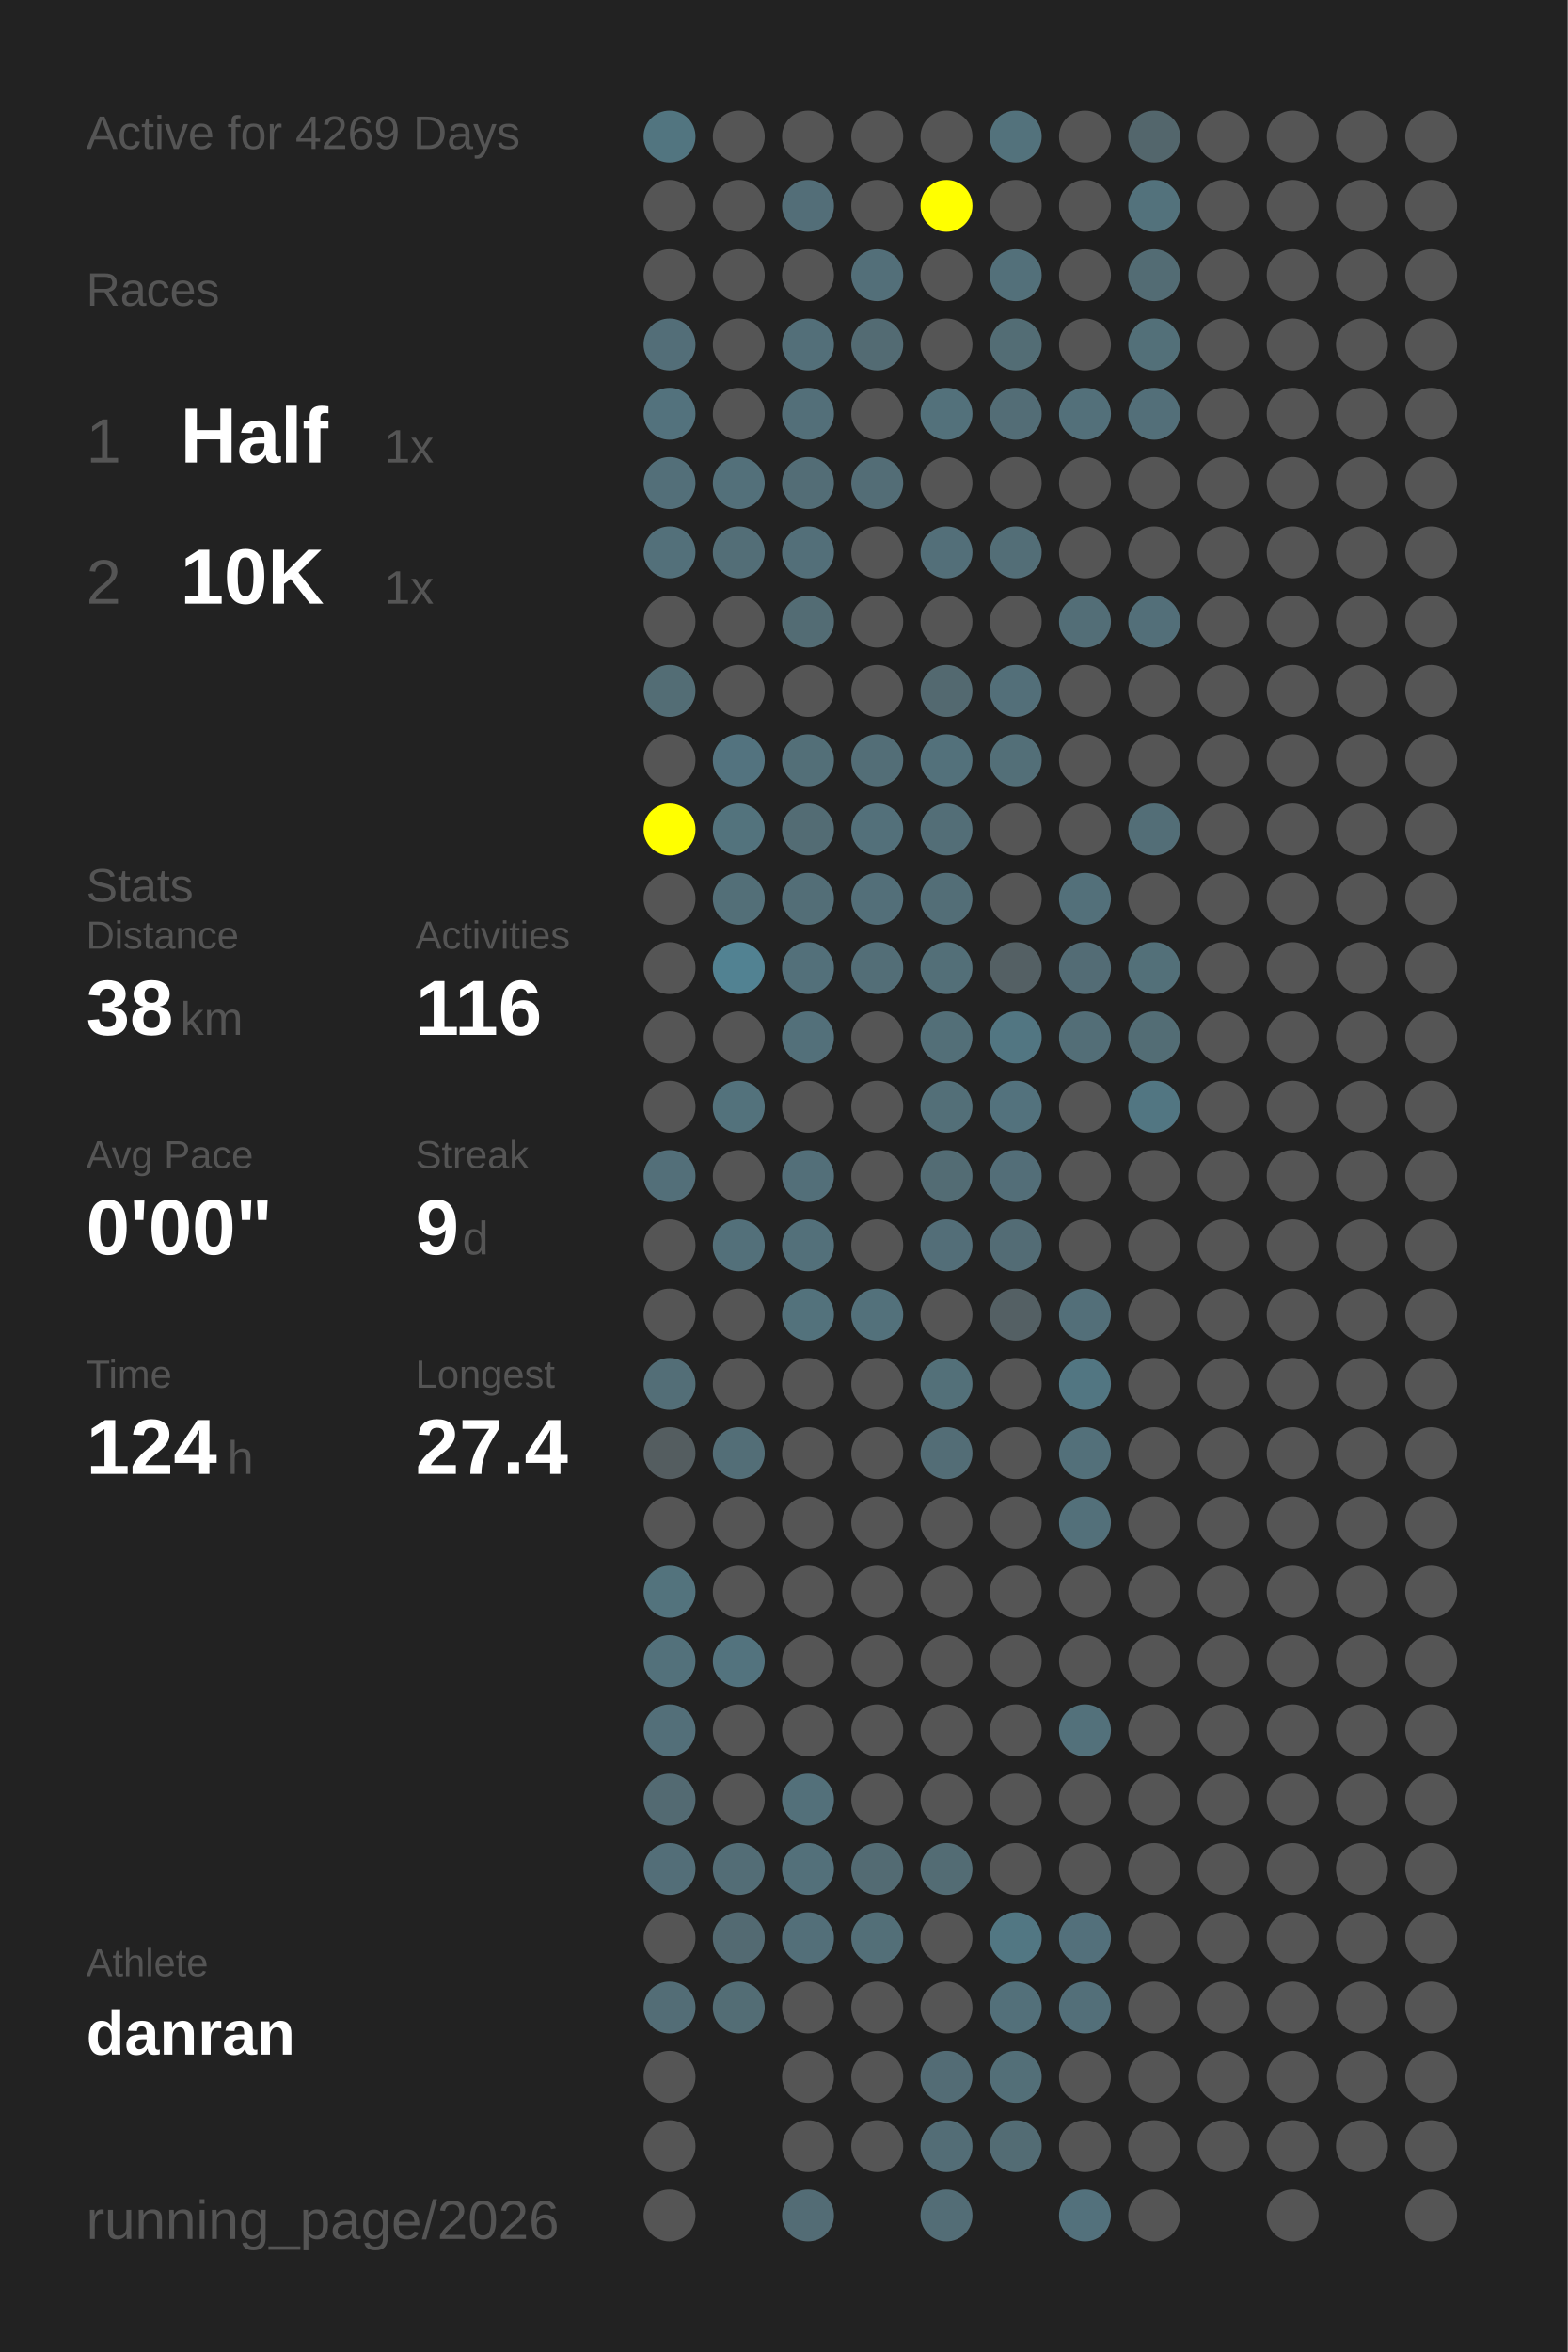
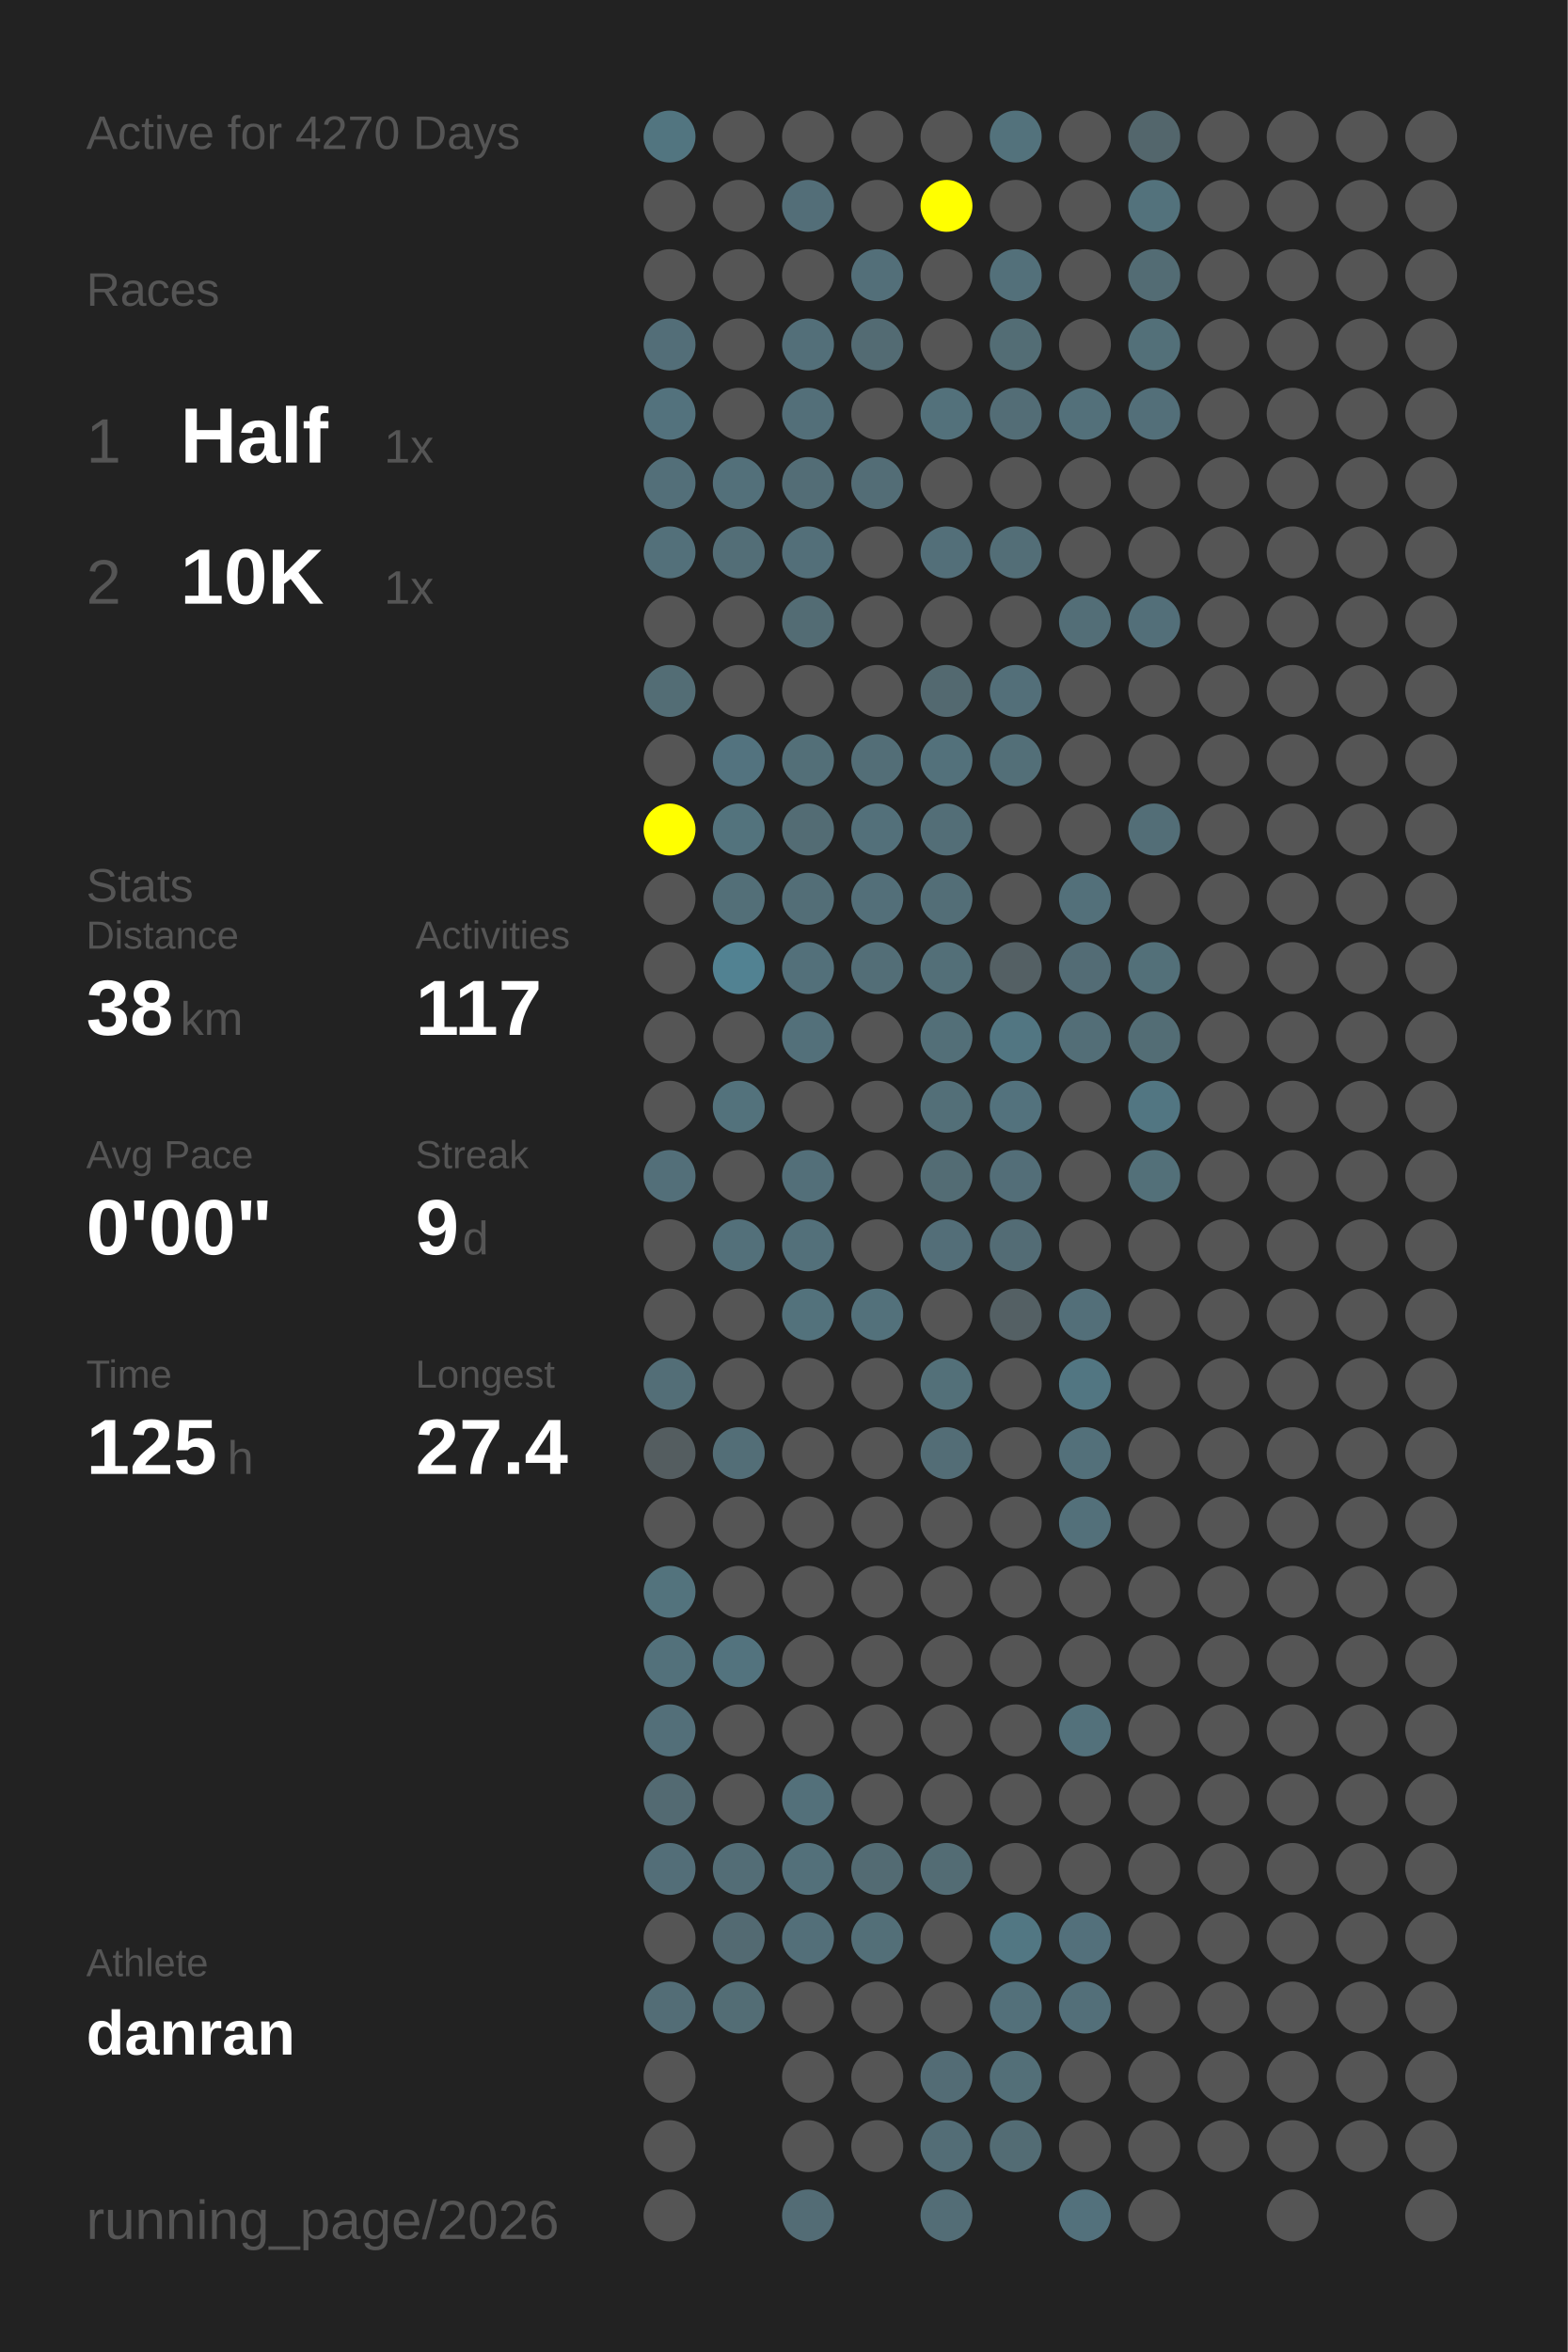
<svg xmlns="http://www.w3.org/2000/svg" baseProfile="full" height="300mm" version="1.1" viewBox="0,0,200,300" width="200mm">
  <defs />
  <rect fill="#222222" height="300" width="200" x="0" y="0" />
-   <text fill="#555555" style="font-size:6px; font-family:Arial;" x="11" y="19">Active for 4269 Days</text>
+   <text fill="#555555" style="font-size:6px; font-family:Arial;" x="11" y="19">Active for 4270 Days</text>
  <text fill="#555555" style="font-size:6px; font-family:Arial;" x="11" y="39">Races</text>
  <text fill="#555555" style="font-size:8px; font-family:Arial;" x="11" y="59">1</text>
  <text fill="#FFFFFF" style="font-size:10px; font-family:Arial; font-weight:bold;" x="23" y="59">Half</text>
  <text fill="#555555" style="font-size:6px; font-family:Arial;" x="49" y="59">1x</text>
  <text fill="#555555" style="font-size:8px; font-family:Arial;" x="11" y="77">2</text>
  <text fill="#FFFFFF" style="font-size:10px; font-family:Arial; font-weight:bold;" x="23" y="77">10K</text>
  <text fill="#555555" style="font-size:6px; font-family:Arial;" x="49" y="77">1x</text>
  <text fill="#555555" style="font-size:6px; font-family:Arial;" x="11" y="115">Stats</text>
  <text fill="#555555" style="font-size:5px; font-family:Arial;" x="11" y="121">Distance</text>
  <text fill="#FFFFFF" style="font-size:10px; font-family:Arial; font-weight:bold;" x="11" y="132">38</text>
  <text fill="#555555" style="font-size:6px; font-family:Arial;" x="23" y="132">km</text>
  <text fill="#555555" style="font-size:5px; font-family:Arial;" x="53" y="121">Activities</text>
-   <text fill="#FFFFFF" style="font-size:10px; font-family:Arial; font-weight:bold;" x="53" y="132">116</text>
+   <text fill="#FFFFFF" style="font-size:10px; font-family:Arial; font-weight:bold;" x="53" y="132">117</text>
  <text fill="#555555" style="font-size:5px; font-family:Arial;" x="11" y="149">Avg Pace</text>
  <text fill="#FFFFFF" style="font-size:10px; font-family:Arial; font-weight:bold;" x="11" y="160">0'00"</text>
  <text fill="#555555" style="font-size:5px; font-family:Arial;" x="53" y="149">Streak</text>
  <text fill="#FFFFFF" style="font-size:10px; font-family:Arial; font-weight:bold;" x="53" y="160">9</text>
  <text fill="#555555" style="font-size:6px; font-family:Arial;" x="59" y="160">d</text>
  <text fill="#555555" style="font-size:5px; font-family:Arial;" x="11" y="177">Time</text>
-   <text fill="#FFFFFF" style="font-size:10px; font-family:Arial; font-weight:bold;" x="11" y="188">124</text>
+   <text fill="#FFFFFF" style="font-size:10px; font-family:Arial; font-weight:bold;" x="11" y="188">125</text>
  <text fill="#555555" style="font-size:6px; font-family:Arial;" x="29" y="188">h</text>
  <text fill="#555555" style="font-size:5px; font-family:Arial;" x="53" y="177">Longest</text>
  <text fill="#FFFFFF" style="font-size:10px; font-family:Arial; font-weight:bold;" x="53" y="188">27.4</text>
  <text fill="#555555" style="font-size:5px; font-family:Arial;" x="11" y="252.065">Athlete</text>
  <text fill="#FFFFFF" style="font-size:8px; font-family:Arial; font-weight:bold;" x="11" y="262.065">danran</text>
  <text fill="#555555" style="font-size:7px; font-family:Arial;" x="11" y="285.581">running_page/2026</text>
  <circle cx="85.417" cy="17.419" fill="#527580" r="3.312" />
  <circle cx="85.417" cy="26.258" fill="#555555" r="3.312" />
  <circle cx="85.417" cy="35.097" fill="#555555" r="3.312" />
  <circle cx="85.417" cy="43.935" fill="#536e78" r="3.312" />
  <circle cx="85.417" cy="52.774" fill="#53727d" r="3.312" />
  <circle cx="85.417" cy="61.613" fill="#536f79" r="3.312" />
  <circle cx="85.417" cy="70.452" fill="#53707a" r="3.312" />
  <circle cx="85.417" cy="79.29" fill="#555555" r="3.312" />
  <circle cx="85.417" cy="88.129" fill="#536d75" r="3.312" />
  <circle cx="85.417" cy="96.968" fill="#555555" r="3.312" />
  <circle cx="85.417" cy="105.806" fill="#FFFF00" r="3.312" />
  <circle cx="85.417" cy="114.645" fill="#555555" r="3.312" />
  <circle cx="85.417" cy="123.484" fill="#555555" r="3.312" />
  <circle cx="85.417" cy="132.323" fill="#555555" r="3.312" />
  <circle cx="85.417" cy="141.161" fill="#555555" r="3.312" />
  <circle cx="85.417" cy="150" fill="#536f79" r="3.312" />
  <circle cx="85.417" cy="158.839" fill="#555555" r="3.312" />
  <circle cx="85.417" cy="167.677" fill="#555555" r="3.312" />
  <circle cx="85.417" cy="176.516" fill="#536e77" r="3.312" />
  <circle cx="85.417" cy="185.355" fill="#545d60" r="3.312" />
  <circle cx="85.417" cy="194.194" fill="#555555" r="3.312" />
  <circle cx="85.417" cy="203.032" fill="#53737d" r="3.312" />
  <circle cx="85.417" cy="211.871" fill="#53717b" r="3.312" />
  <circle cx="85.417" cy="220.71" fill="#536f79" r="3.312" />
  <circle cx="85.417" cy="229.548" fill="#536a72" r="3.312" />
  <circle cx="85.417" cy="238.387" fill="#536e78" r="3.312" />
  <circle cx="85.417" cy="247.226" fill="#555555" r="3.312" />
  <circle cx="85.417" cy="256.065" fill="#536d76" r="3.312" />
  <circle cx="85.417" cy="264.903" fill="#555555" r="3.312" />
  <circle cx="85.417" cy="273.742" fill="#555555" r="3.312" />
  <circle cx="85.417" cy="282.581" fill="#555555" r="3.312" />
  <circle cx="94.25" cy="17.419" fill="#555555" r="3.312" />
  <circle cx="94.25" cy="26.258" fill="#555555" r="3.312" />
  <circle cx="94.25" cy="35.097" fill="#555555" r="3.312" />
  <circle cx="94.25" cy="43.935" fill="#555555" r="3.312" />
  <circle cx="94.25" cy="52.774" fill="#555555" r="3.312" />
  <circle cx="94.25" cy="61.613" fill="#53707a" r="3.312" />
  <circle cx="94.25" cy="70.452" fill="#536e77" r="3.312" />
  <circle cx="94.25" cy="79.29" fill="#555555" r="3.312" />
  <circle cx="94.25" cy="88.129" fill="#555555" r="3.312" />
  <circle cx="94.25" cy="96.968" fill="#53737f" r="3.312" />
  <circle cx="94.25" cy="105.806" fill="#53737d" r="3.312" />
  <circle cx="94.25" cy="114.645" fill="#536f78" r="3.312" />
  <circle cx="94.25" cy="123.484" fill="#528292" r="3.312" />
  <circle cx="94.25" cy="132.323" fill="#555555" r="3.312" />
  <circle cx="94.25" cy="141.161" fill="#53727c" r="3.312" />
  <circle cx="94.25" cy="150" fill="#555555" r="3.312" />
  <circle cx="94.25" cy="158.839" fill="#53707a" r="3.312" />
  <circle cx="94.25" cy="167.677" fill="#555555" r="3.312" />
  <circle cx="94.25" cy="176.516" fill="#555555" r="3.312" />
  <circle cx="94.25" cy="185.355" fill="#536e77" r="3.312" />
  <circle cx="94.25" cy="194.194" fill="#555555" r="3.312" />
  <circle cx="94.25" cy="203.032" fill="#555555" r="3.312" />
  <circle cx="94.25" cy="211.871" fill="#53737e" r="3.312" />
  <circle cx="94.25" cy="220.71" fill="#555555" r="3.312" />
  <circle cx="94.25" cy="229.548" fill="#555555" r="3.312" />
  <circle cx="94.25" cy="238.387" fill="#536d76" r="3.312" />
  <circle cx="94.25" cy="247.226" fill="#536a72" r="3.312" />
  <circle cx="94.25" cy="256.065" fill="#536d75" r="3.312" />
  <circle cx="103.083" cy="17.419" fill="#555555" r="3.312" />
  <circle cx="103.083" cy="26.258" fill="#536e78" r="3.312" />
  <circle cx="103.083" cy="35.097" fill="#555555" r="3.312" />
  <circle cx="103.083" cy="43.935" fill="#536f79" r="3.312" />
  <circle cx="103.083" cy="52.774" fill="#536f79" r="3.312" />
  <circle cx="103.083" cy="61.613" fill="#536d76" r="3.312" />
  <circle cx="103.083" cy="70.452" fill="#536f79" r="3.312" />
  <circle cx="103.083" cy="79.29" fill="#536c74" r="3.312" />
  <circle cx="103.083" cy="88.129" fill="#555555" r="3.312" />
  <circle cx="103.083" cy="96.968" fill="#536f78" r="3.312" />
  <circle cx="103.083" cy="105.806" fill="#536c74" r="3.312" />
  <circle cx="103.083" cy="114.645" fill="#536e77" r="3.312" />
  <circle cx="103.083" cy="123.484" fill="#53707a" r="3.312" />
  <circle cx="103.083" cy="132.323" fill="#53707a" r="3.312" />
  <circle cx="103.083" cy="141.161" fill="#555555" r="3.312" />
  <circle cx="103.083" cy="150" fill="#536f79" r="3.312" />
  <circle cx="103.083" cy="158.839" fill="#53707a" r="3.312" />
  <circle cx="103.083" cy="167.677" fill="#53727c" r="3.312" />
  <circle cx="103.083" cy="176.516" fill="#555555" r="3.312" />
  <circle cx="103.083" cy="185.355" fill="#555555" r="3.312" />
  <circle cx="103.083" cy="194.194" fill="#555555" r="3.312" />
  <circle cx="103.083" cy="203.032" fill="#555555" r="3.312" />
  <circle cx="103.083" cy="211.871" fill="#555555" r="3.312" />
  <circle cx="103.083" cy="220.71" fill="#555555" r="3.312" />
  <circle cx="103.083" cy="229.548" fill="#53707a" r="3.312" />
  <circle cx="103.083" cy="238.387" fill="#53707a" r="3.312" />
  <circle cx="103.083" cy="247.226" fill="#536f79" r="3.312" />
  <circle cx="103.083" cy="256.065" fill="#555555" r="3.312" />
  <circle cx="103.083" cy="264.903" fill="#555555" r="3.312" />
  <circle cx="103.083" cy="273.742" fill="#555555" r="3.312" />
  <circle cx="103.083" cy="282.581" fill="#536c75" r="3.312" />
  <circle cx="111.917" cy="17.419" fill="#555555" r="3.312" />
  <circle cx="111.917" cy="26.258" fill="#555555" r="3.312" />
  <circle cx="111.917" cy="35.097" fill="#536f79" r="3.312" />
  <circle cx="111.917" cy="43.935" fill="#536b73" r="3.312" />
  <circle cx="111.917" cy="52.774" fill="#555555" r="3.312" />
  <circle cx="111.917" cy="61.613" fill="#536d76" r="3.312" />
  <circle cx="111.917" cy="70.452" fill="#555555" r="3.312" />
  <circle cx="111.917" cy="79.29" fill="#555555" r="3.312" />
  <circle cx="111.917" cy="88.129" fill="#555555" r="3.312" />
  <circle cx="111.917" cy="96.968" fill="#536e77" r="3.312" />
  <circle cx="111.917" cy="105.806" fill="#53707a" r="3.312" />
  <circle cx="111.917" cy="114.645" fill="#536f79" r="3.312" />
  <circle cx="111.917" cy="123.484" fill="#536e77" r="3.312" />
  <circle cx="111.917" cy="132.323" fill="#555555" r="3.312" />
  <circle cx="111.917" cy="141.161" fill="#555555" r="3.312" />
  <circle cx="111.917" cy="150" fill="#555555" r="3.312" />
  <circle cx="111.917" cy="158.839" fill="#555555" r="3.312" />
  <circle cx="111.917" cy="167.677" fill="#53717b" r="3.312" />
  <circle cx="111.917" cy="176.516" fill="#555555" r="3.312" />
  <circle cx="111.917" cy="185.355" fill="#555555" r="3.312" />
  <circle cx="111.917" cy="194.194" fill="#555555" r="3.312" />
  <circle cx="111.917" cy="203.032" fill="#555555" r="3.312" />
  <circle cx="111.917" cy="211.871" fill="#555555" r="3.312" />
  <circle cx="111.917" cy="220.71" fill="#555555" r="3.312" />
  <circle cx="111.917" cy="229.548" fill="#555555" r="3.312" />
  <circle cx="111.917" cy="238.387" fill="#536b73" r="3.312" />
  <circle cx="111.917" cy="247.226" fill="#536f78" r="3.312" />
  <circle cx="111.917" cy="256.065" fill="#555555" r="3.312" />
  <circle cx="111.917" cy="264.903" fill="#555555" r="3.312" />
  <circle cx="111.917" cy="273.742" fill="#555555" r="3.312" />
  <circle cx="120.75" cy="17.419" fill="#555555" r="3.312" />
  <circle cx="120.75" cy="26.258" fill="#FFFF00" r="3.312" />
  <circle cx="120.75" cy="35.097" fill="#555555" r="3.312" />
  <circle cx="120.75" cy="43.935" fill="#555555" r="3.312" />
  <circle cx="120.75" cy="52.774" fill="#53717b" r="3.312" />
  <circle cx="120.75" cy="61.613" fill="#555555" r="3.312" />
  <circle cx="120.75" cy="70.452" fill="#536f79" r="3.312" />
  <circle cx="120.75" cy="79.29" fill="#555555" r="3.312" />
  <circle cx="120.75" cy="88.129" fill="#536970" r="3.312" />
  <circle cx="120.75" cy="96.968" fill="#53717b" r="3.312" />
  <circle cx="120.75" cy="105.806" fill="#536e77" r="3.312" />
  <circle cx="120.75" cy="114.645" fill="#536e77" r="3.312" />
  <circle cx="120.75" cy="123.484" fill="#536f78" r="3.312" />
  <circle cx="120.75" cy="132.323" fill="#536f78" r="3.312" />
  <circle cx="120.75" cy="141.161" fill="#536f78" r="3.312" />
  <circle cx="120.75" cy="150" fill="#536c74" r="3.312" />
  <circle cx="120.75" cy="158.839" fill="#536e78" r="3.312" />
  <circle cx="120.75" cy="167.677" fill="#555555" r="3.312" />
  <circle cx="120.75" cy="176.516" fill="#537079" r="3.312" />
  <circle cx="120.75" cy="185.355" fill="#536d76" r="3.312" />
  <circle cx="120.75" cy="194.194" fill="#555555" r="3.312" />
  <circle cx="120.75" cy="203.032" fill="#555555" r="3.312" />
  <circle cx="120.75" cy="211.871" fill="#555555" r="3.312" />
  <circle cx="120.75" cy="220.71" fill="#555555" r="3.312" />
  <circle cx="120.75" cy="229.548" fill="#555555" r="3.312" />
  <circle cx="120.75" cy="238.387" fill="#536c74" r="3.312" />
  <circle cx="120.75" cy="247.226" fill="#555555" r="3.312" />
  <circle cx="120.75" cy="256.065" fill="#555555" r="3.312" />
  <circle cx="120.75" cy="264.903" fill="#536c75" r="3.312" />
  <circle cx="120.75" cy="273.742" fill="#536d76" r="3.312" />
  <circle cx="120.75" cy="282.581" fill="#536d76" r="3.312" />
  <circle cx="129.583" cy="17.419" fill="#53727c" r="3.312" />
  <circle cx="129.583" cy="26.258" fill="#555555" r="3.312" />
  <circle cx="129.583" cy="35.097" fill="#53707a" r="3.312" />
  <circle cx="129.583" cy="43.935" fill="#536d75" r="3.312" />
  <circle cx="129.583" cy="52.774" fill="#536d76" r="3.312" />
  <circle cx="129.583" cy="61.613" fill="#555555" r="3.312" />
  <circle cx="129.583" cy="70.452" fill="#536e77" r="3.312" />
  <circle cx="129.583" cy="79.29" fill="#555555" r="3.312" />
  <circle cx="129.583" cy="88.129" fill="#536f79" r="3.312" />
  <circle cx="129.583" cy="96.968" fill="#536f78" r="3.312" />
  <circle cx="129.583" cy="105.806" fill="#555555" r="3.312" />
  <circle cx="129.583" cy="114.645" fill="#555555" r="3.312" />
  <circle cx="129.583" cy="123.484" fill="#546064" r="3.312" />
  <circle cx="129.583" cy="132.323" fill="#527682" r="3.312" />
  <circle cx="129.583" cy="141.161" fill="#53727d" r="3.312" />
  <circle cx="129.583" cy="150" fill="#536e78" r="3.312" />
  <circle cx="129.583" cy="158.839" fill="#536c75" r="3.312" />
  <circle cx="129.583" cy="167.677" fill="#546064" r="3.312" />
  <circle cx="129.583" cy="176.516" fill="#555555" r="3.312" />
  <circle cx="129.583" cy="185.355" fill="#555555" r="3.312" />
  <circle cx="129.583" cy="194.194" fill="#555555" r="3.312" />
  <circle cx="129.583" cy="203.032" fill="#555555" r="3.312" />
  <circle cx="129.583" cy="211.871" fill="#555555" r="3.312" />
  <circle cx="129.583" cy="220.71" fill="#555555" r="3.312" />
  <circle cx="129.583" cy="229.548" fill="#555555" r="3.312" />
  <circle cx="129.583" cy="238.387" fill="#555555" r="3.312" />
  <circle cx="129.583" cy="247.226" fill="#527783" r="3.312" />
  <circle cx="129.583" cy="256.065" fill="#53707a" r="3.312" />
  <circle cx="129.583" cy="264.903" fill="#536f78" r="3.312" />
  <circle cx="129.583" cy="273.742" fill="#536c74" r="3.312" />
  <circle cx="138.417" cy="17.419" fill="#555555" r="3.312" />
  <circle cx="138.417" cy="26.258" fill="#555555" r="3.312" />
  <circle cx="138.417" cy="35.097" fill="#555555" r="3.312" />
  <circle cx="138.417" cy="43.935" fill="#555555" r="3.312" />
  <circle cx="138.417" cy="52.774" fill="#53707a" r="3.312" />
  <circle cx="138.417" cy="61.613" fill="#555555" r="3.312" />
  <circle cx="138.417" cy="70.452" fill="#555555" r="3.312" />
  <circle cx="138.417" cy="79.29" fill="#536e77" r="3.312" />
  <circle cx="138.417" cy="88.129" fill="#555555" r="3.312" />
  <circle cx="138.417" cy="96.968" fill="#555555" r="3.312" />
  <circle cx="138.417" cy="105.806" fill="#555555" r="3.312" />
  <circle cx="138.417" cy="114.645" fill="#53707a" r="3.312" />
  <circle cx="138.417" cy="123.484" fill="#536c75" r="3.312" />
  <circle cx="138.417" cy="132.323" fill="#536e77" r="3.312" />
  <circle cx="138.417" cy="141.161" fill="#555555" r="3.312" />
  <circle cx="138.417" cy="150" fill="#555555" r="3.312" />
  <circle cx="138.417" cy="158.839" fill="#555555" r="3.312" />
  <circle cx="138.417" cy="167.677" fill="#536f79" r="3.312" />
  <circle cx="138.417" cy="176.516" fill="#527682" r="3.312" />
  <circle cx="138.417" cy="185.355" fill="#53707a" r="3.312" />
  <circle cx="138.417" cy="194.194" fill="#53707a" r="3.312" />
  <circle cx="138.417" cy="203.032" fill="#555555" r="3.312" />
  <circle cx="138.417" cy="211.871" fill="#555555" r="3.312" />
  <circle cx="138.417" cy="220.71" fill="#53717b" r="3.312" />
  <circle cx="138.417" cy="229.548" fill="#555555" r="3.312" />
  <circle cx="138.417" cy="238.387" fill="#555555" r="3.312" />
  <circle cx="138.417" cy="247.226" fill="#53707b" r="3.312" />
  <circle cx="138.417" cy="256.065" fill="#536f79" r="3.312" />
  <circle cx="138.417" cy="264.903" fill="#555555" r="3.312" />
  <circle cx="138.417" cy="273.742" fill="#555555" r="3.312" />
  <circle cx="138.417" cy="282.581" fill="#53717c" r="3.312" />
  <circle cx="147.25" cy="17.419" fill="#53666c" r="3.312" />
  <circle cx="147.25" cy="26.258" fill="#53727c" r="3.312" />
  <circle cx="147.25" cy="35.097" fill="#536c74" r="3.312" />
  <circle cx="147.25" cy="43.935" fill="#537079" r="3.312" />
  <circle cx="147.25" cy="52.774" fill="#536f79" r="3.312" />
  <circle cx="147.25" cy="61.613" fill="#555555" r="3.312" />
  <circle cx="147.25" cy="70.452" fill="#555555" r="3.312" />
  <circle cx="147.25" cy="79.29" fill="#536f79" r="3.312" />
  <circle cx="147.25" cy="88.129" fill="#555555" r="3.312" />
  <circle cx="147.25" cy="96.968" fill="#555555" r="3.312" />
  <circle cx="147.25" cy="105.806" fill="#536e77" r="3.312" />
  <circle cx="147.25" cy="114.645" fill="#555555" r="3.312" />
  <circle cx="147.25" cy="123.484" fill="#537079" r="3.312" />
  <circle cx="147.25" cy="132.323" fill="#536d75" r="3.312" />
  <circle cx="147.25" cy="141.161" fill="#527682" r="3.312" />
-   <circle cx="147.25" cy="150" fill="#555555" r="3.312" />
+   <circle cx="147.25" cy="150" fill="#537079" r="3.312" />
  <circle cx="147.25" cy="158.839" fill="#555555" r="3.312" />
  <circle cx="147.25" cy="167.677" fill="#555555" r="3.312" />
  <circle cx="147.25" cy="176.516" fill="#555555" r="3.312" />
  <circle cx="147.25" cy="185.355" fill="#555555" r="3.312" />
  <circle cx="147.25" cy="194.194" fill="#555555" r="3.312" />
  <circle cx="147.25" cy="203.032" fill="#555555" r="3.312" />
  <circle cx="147.25" cy="211.871" fill="#555555" r="3.312" />
  <circle cx="147.25" cy="220.71" fill="#555555" r="3.312" />
  <circle cx="147.25" cy="229.548" fill="#555555" r="3.312" />
  <circle cx="147.25" cy="238.387" fill="#555555" r="3.312" />
  <circle cx="147.25" cy="247.226" fill="#555555" r="3.312" />
  <circle cx="147.25" cy="256.065" fill="#555555" r="3.312" />
  <circle cx="147.25" cy="264.903" fill="#555555" r="3.312" />
  <circle cx="147.25" cy="273.742" fill="#555555" r="3.312" />
  <circle cx="147.25" cy="282.581" fill="#555555" r="3.312" />
  <circle cx="156.083" cy="17.419" fill="#555555" r="3.312" />
  <circle cx="156.083" cy="26.258" fill="#555555" r="3.312" />
  <circle cx="156.083" cy="35.097" fill="#555555" r="3.312" />
  <circle cx="156.083" cy="43.935" fill="#555555" r="3.312" />
  <circle cx="156.083" cy="52.774" fill="#555555" r="3.312" />
  <circle cx="156.083" cy="61.613" fill="#555555" r="3.312" />
  <circle cx="156.083" cy="70.452" fill="#555555" r="3.312" />
  <circle cx="156.083" cy="79.29" fill="#555555" r="3.312" />
  <circle cx="156.083" cy="88.129" fill="#555555" r="3.312" />
  <circle cx="156.083" cy="96.968" fill="#555555" r="3.312" />
  <circle cx="156.083" cy="105.806" fill="#555555" r="3.312" />
  <circle cx="156.083" cy="114.645" fill="#555555" r="3.312" />
  <circle cx="156.083" cy="123.484" fill="#555555" r="3.312" />
  <circle cx="156.083" cy="132.323" fill="#555555" r="3.312" />
  <circle cx="156.083" cy="141.161" fill="#555555" r="3.312" />
  <circle cx="156.083" cy="150" fill="#555555" r="3.312" />
  <circle cx="156.083" cy="158.839" fill="#555555" r="3.312" />
  <circle cx="156.083" cy="167.677" fill="#555555" r="3.312" />
  <circle cx="156.083" cy="176.516" fill="#555555" r="3.312" />
  <circle cx="156.083" cy="185.355" fill="#555555" r="3.312" />
  <circle cx="156.083" cy="194.194" fill="#555555" r="3.312" />
  <circle cx="156.083" cy="203.032" fill="#555555" r="3.312" />
  <circle cx="156.083" cy="211.871" fill="#555555" r="3.312" />
  <circle cx="156.083" cy="220.71" fill="#555555" r="3.312" />
  <circle cx="156.083" cy="229.548" fill="#555555" r="3.312" />
  <circle cx="156.083" cy="238.387" fill="#555555" r="3.312" />
  <circle cx="156.083" cy="247.226" fill="#555555" r="3.312" />
  <circle cx="156.083" cy="256.065" fill="#555555" r="3.312" />
  <circle cx="156.083" cy="264.903" fill="#555555" r="3.312" />
  <circle cx="156.083" cy="273.742" fill="#555555" r="3.312" />
  <circle cx="164.917" cy="17.419" fill="#555555" r="3.312" />
  <circle cx="164.917" cy="26.258" fill="#555555" r="3.312" />
  <circle cx="164.917" cy="35.097" fill="#555555" r="3.312" />
  <circle cx="164.917" cy="43.935" fill="#555555" r="3.312" />
  <circle cx="164.917" cy="52.774" fill="#555555" r="3.312" />
  <circle cx="164.917" cy="61.613" fill="#555555" r="3.312" />
  <circle cx="164.917" cy="70.452" fill="#555555" r="3.312" />
  <circle cx="164.917" cy="79.29" fill="#555555" r="3.312" />
  <circle cx="164.917" cy="88.129" fill="#555555" r="3.312" />
  <circle cx="164.917" cy="96.968" fill="#555555" r="3.312" />
  <circle cx="164.917" cy="105.806" fill="#555555" r="3.312" />
  <circle cx="164.917" cy="114.645" fill="#555555" r="3.312" />
  <circle cx="164.917" cy="123.484" fill="#555555" r="3.312" />
  <circle cx="164.917" cy="132.323" fill="#555555" r="3.312" />
  <circle cx="164.917" cy="141.161" fill="#555555" r="3.312" />
  <circle cx="164.917" cy="150" fill="#555555" r="3.312" />
  <circle cx="164.917" cy="158.839" fill="#555555" r="3.312" />
  <circle cx="164.917" cy="167.677" fill="#555555" r="3.312" />
  <circle cx="164.917" cy="176.516" fill="#555555" r="3.312" />
  <circle cx="164.917" cy="185.355" fill="#555555" r="3.312" />
  <circle cx="164.917" cy="194.194" fill="#555555" r="3.312" />
  <circle cx="164.917" cy="203.032" fill="#555555" r="3.312" />
  <circle cx="164.917" cy="211.871" fill="#555555" r="3.312" />
  <circle cx="164.917" cy="220.71" fill="#555555" r="3.312" />
  <circle cx="164.917" cy="229.548" fill="#555555" r="3.312" />
  <circle cx="164.917" cy="238.387" fill="#555555" r="3.312" />
  <circle cx="164.917" cy="247.226" fill="#555555" r="3.312" />
  <circle cx="164.917" cy="256.065" fill="#555555" r="3.312" />
  <circle cx="164.917" cy="264.903" fill="#555555" r="3.312" />
  <circle cx="164.917" cy="273.742" fill="#555555" r="3.312" />
  <circle cx="164.917" cy="282.581" fill="#555555" r="3.312" />
  <circle cx="173.75" cy="17.419" fill="#555555" r="3.312" />
  <circle cx="173.75" cy="26.258" fill="#555555" r="3.312" />
  <circle cx="173.75" cy="35.097" fill="#555555" r="3.312" />
  <circle cx="173.75" cy="43.935" fill="#555555" r="3.312" />
  <circle cx="173.75" cy="52.774" fill="#555555" r="3.312" />
  <circle cx="173.75" cy="61.613" fill="#555555" r="3.312" />
  <circle cx="173.75" cy="70.452" fill="#555555" r="3.312" />
  <circle cx="173.75" cy="79.29" fill="#555555" r="3.312" />
  <circle cx="173.75" cy="88.129" fill="#555555" r="3.312" />
  <circle cx="173.75" cy="96.968" fill="#555555" r="3.312" />
  <circle cx="173.75" cy="105.806" fill="#555555" r="3.312" />
  <circle cx="173.75" cy="114.645" fill="#555555" r="3.312" />
  <circle cx="173.75" cy="123.484" fill="#555555" r="3.312" />
  <circle cx="173.75" cy="132.323" fill="#555555" r="3.312" />
  <circle cx="173.75" cy="141.161" fill="#555555" r="3.312" />
  <circle cx="173.75" cy="150" fill="#555555" r="3.312" />
  <circle cx="173.75" cy="158.839" fill="#555555" r="3.312" />
  <circle cx="173.75" cy="167.677" fill="#555555" r="3.312" />
  <circle cx="173.75" cy="176.516" fill="#555555" r="3.312" />
  <circle cx="173.75" cy="185.355" fill="#555555" r="3.312" />
  <circle cx="173.75" cy="194.194" fill="#555555" r="3.312" />
  <circle cx="173.75" cy="203.032" fill="#555555" r="3.312" />
  <circle cx="173.75" cy="211.871" fill="#555555" r="3.312" />
  <circle cx="173.75" cy="220.71" fill="#555555" r="3.312" />
  <circle cx="173.75" cy="229.548" fill="#555555" r="3.312" />
  <circle cx="173.75" cy="238.387" fill="#555555" r="3.312" />
  <circle cx="173.75" cy="247.226" fill="#555555" r="3.312" />
  <circle cx="173.75" cy="256.065" fill="#555555" r="3.312" />
  <circle cx="173.75" cy="264.903" fill="#555555" r="3.312" />
  <circle cx="173.75" cy="273.742" fill="#555555" r="3.312" />
  <circle cx="182.583" cy="17.419" fill="#555555" r="3.312" />
  <circle cx="182.583" cy="26.258" fill="#555555" r="3.312" />
  <circle cx="182.583" cy="35.097" fill="#555555" r="3.312" />
  <circle cx="182.583" cy="43.935" fill="#555555" r="3.312" />
  <circle cx="182.583" cy="52.774" fill="#555555" r="3.312" />
  <circle cx="182.583" cy="61.613" fill="#555555" r="3.312" />
  <circle cx="182.583" cy="70.452" fill="#555555" r="3.312" />
  <circle cx="182.583" cy="79.29" fill="#555555" r="3.312" />
  <circle cx="182.583" cy="88.129" fill="#555555" r="3.312" />
  <circle cx="182.583" cy="96.968" fill="#555555" r="3.312" />
  <circle cx="182.583" cy="105.806" fill="#555555" r="3.312" />
  <circle cx="182.583" cy="114.645" fill="#555555" r="3.312" />
  <circle cx="182.583" cy="123.484" fill="#555555" r="3.312" />
  <circle cx="182.583" cy="132.323" fill="#555555" r="3.312" />
  <circle cx="182.583" cy="141.161" fill="#555555" r="3.312" />
  <circle cx="182.583" cy="150" fill="#555555" r="3.312" />
  <circle cx="182.583" cy="158.839" fill="#555555" r="3.312" />
  <circle cx="182.583" cy="167.677" fill="#555555" r="3.312" />
  <circle cx="182.583" cy="176.516" fill="#555555" r="3.312" />
  <circle cx="182.583" cy="185.355" fill="#555555" r="3.312" />
  <circle cx="182.583" cy="194.194" fill="#555555" r="3.312" />
  <circle cx="182.583" cy="203.032" fill="#555555" r="3.312" />
  <circle cx="182.583" cy="211.871" fill="#555555" r="3.312" />
  <circle cx="182.583" cy="220.71" fill="#555555" r="3.312" />
  <circle cx="182.583" cy="229.548" fill="#555555" r="3.312" />
  <circle cx="182.583" cy="238.387" fill="#555555" r="3.312" />
  <circle cx="182.583" cy="247.226" fill="#555555" r="3.312" />
  <circle cx="182.583" cy="256.065" fill="#555555" r="3.312" />
  <circle cx="182.583" cy="264.903" fill="#555555" r="3.312" />
  <circle cx="182.583" cy="273.742" fill="#555555" r="3.312" />
  <circle cx="182.583" cy="282.581" fill="#555555" r="3.312" />
</svg>
